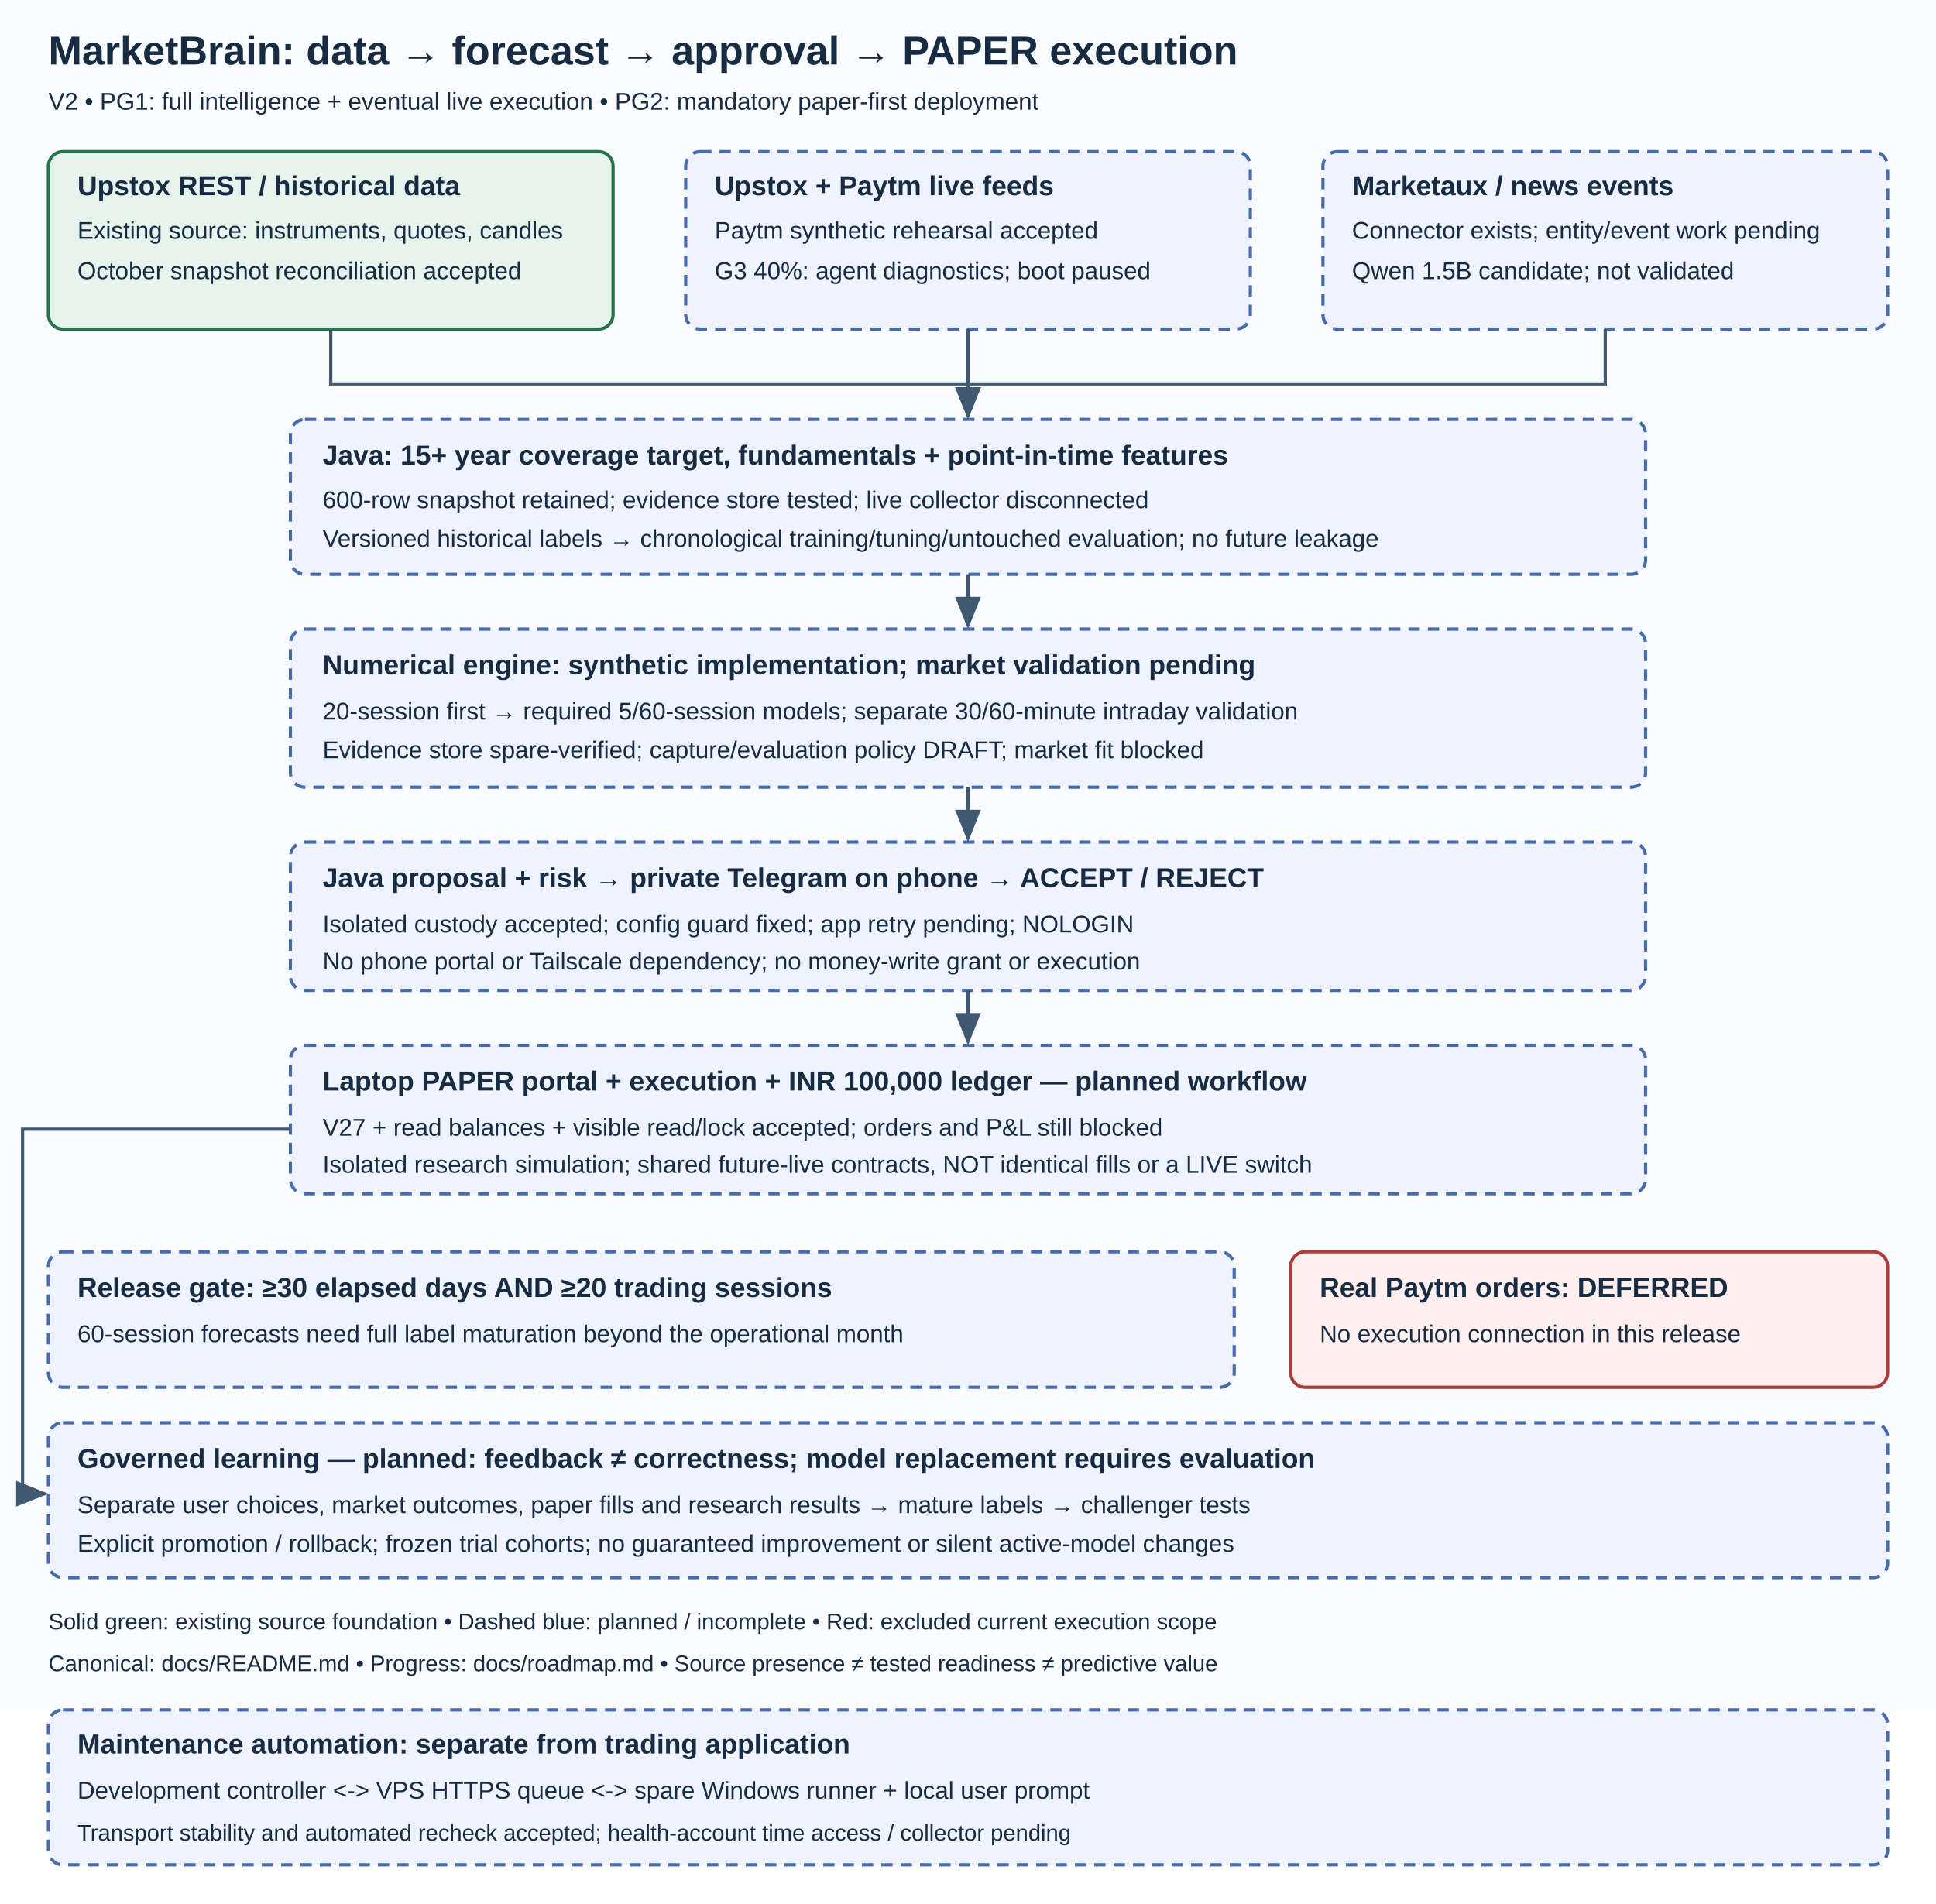
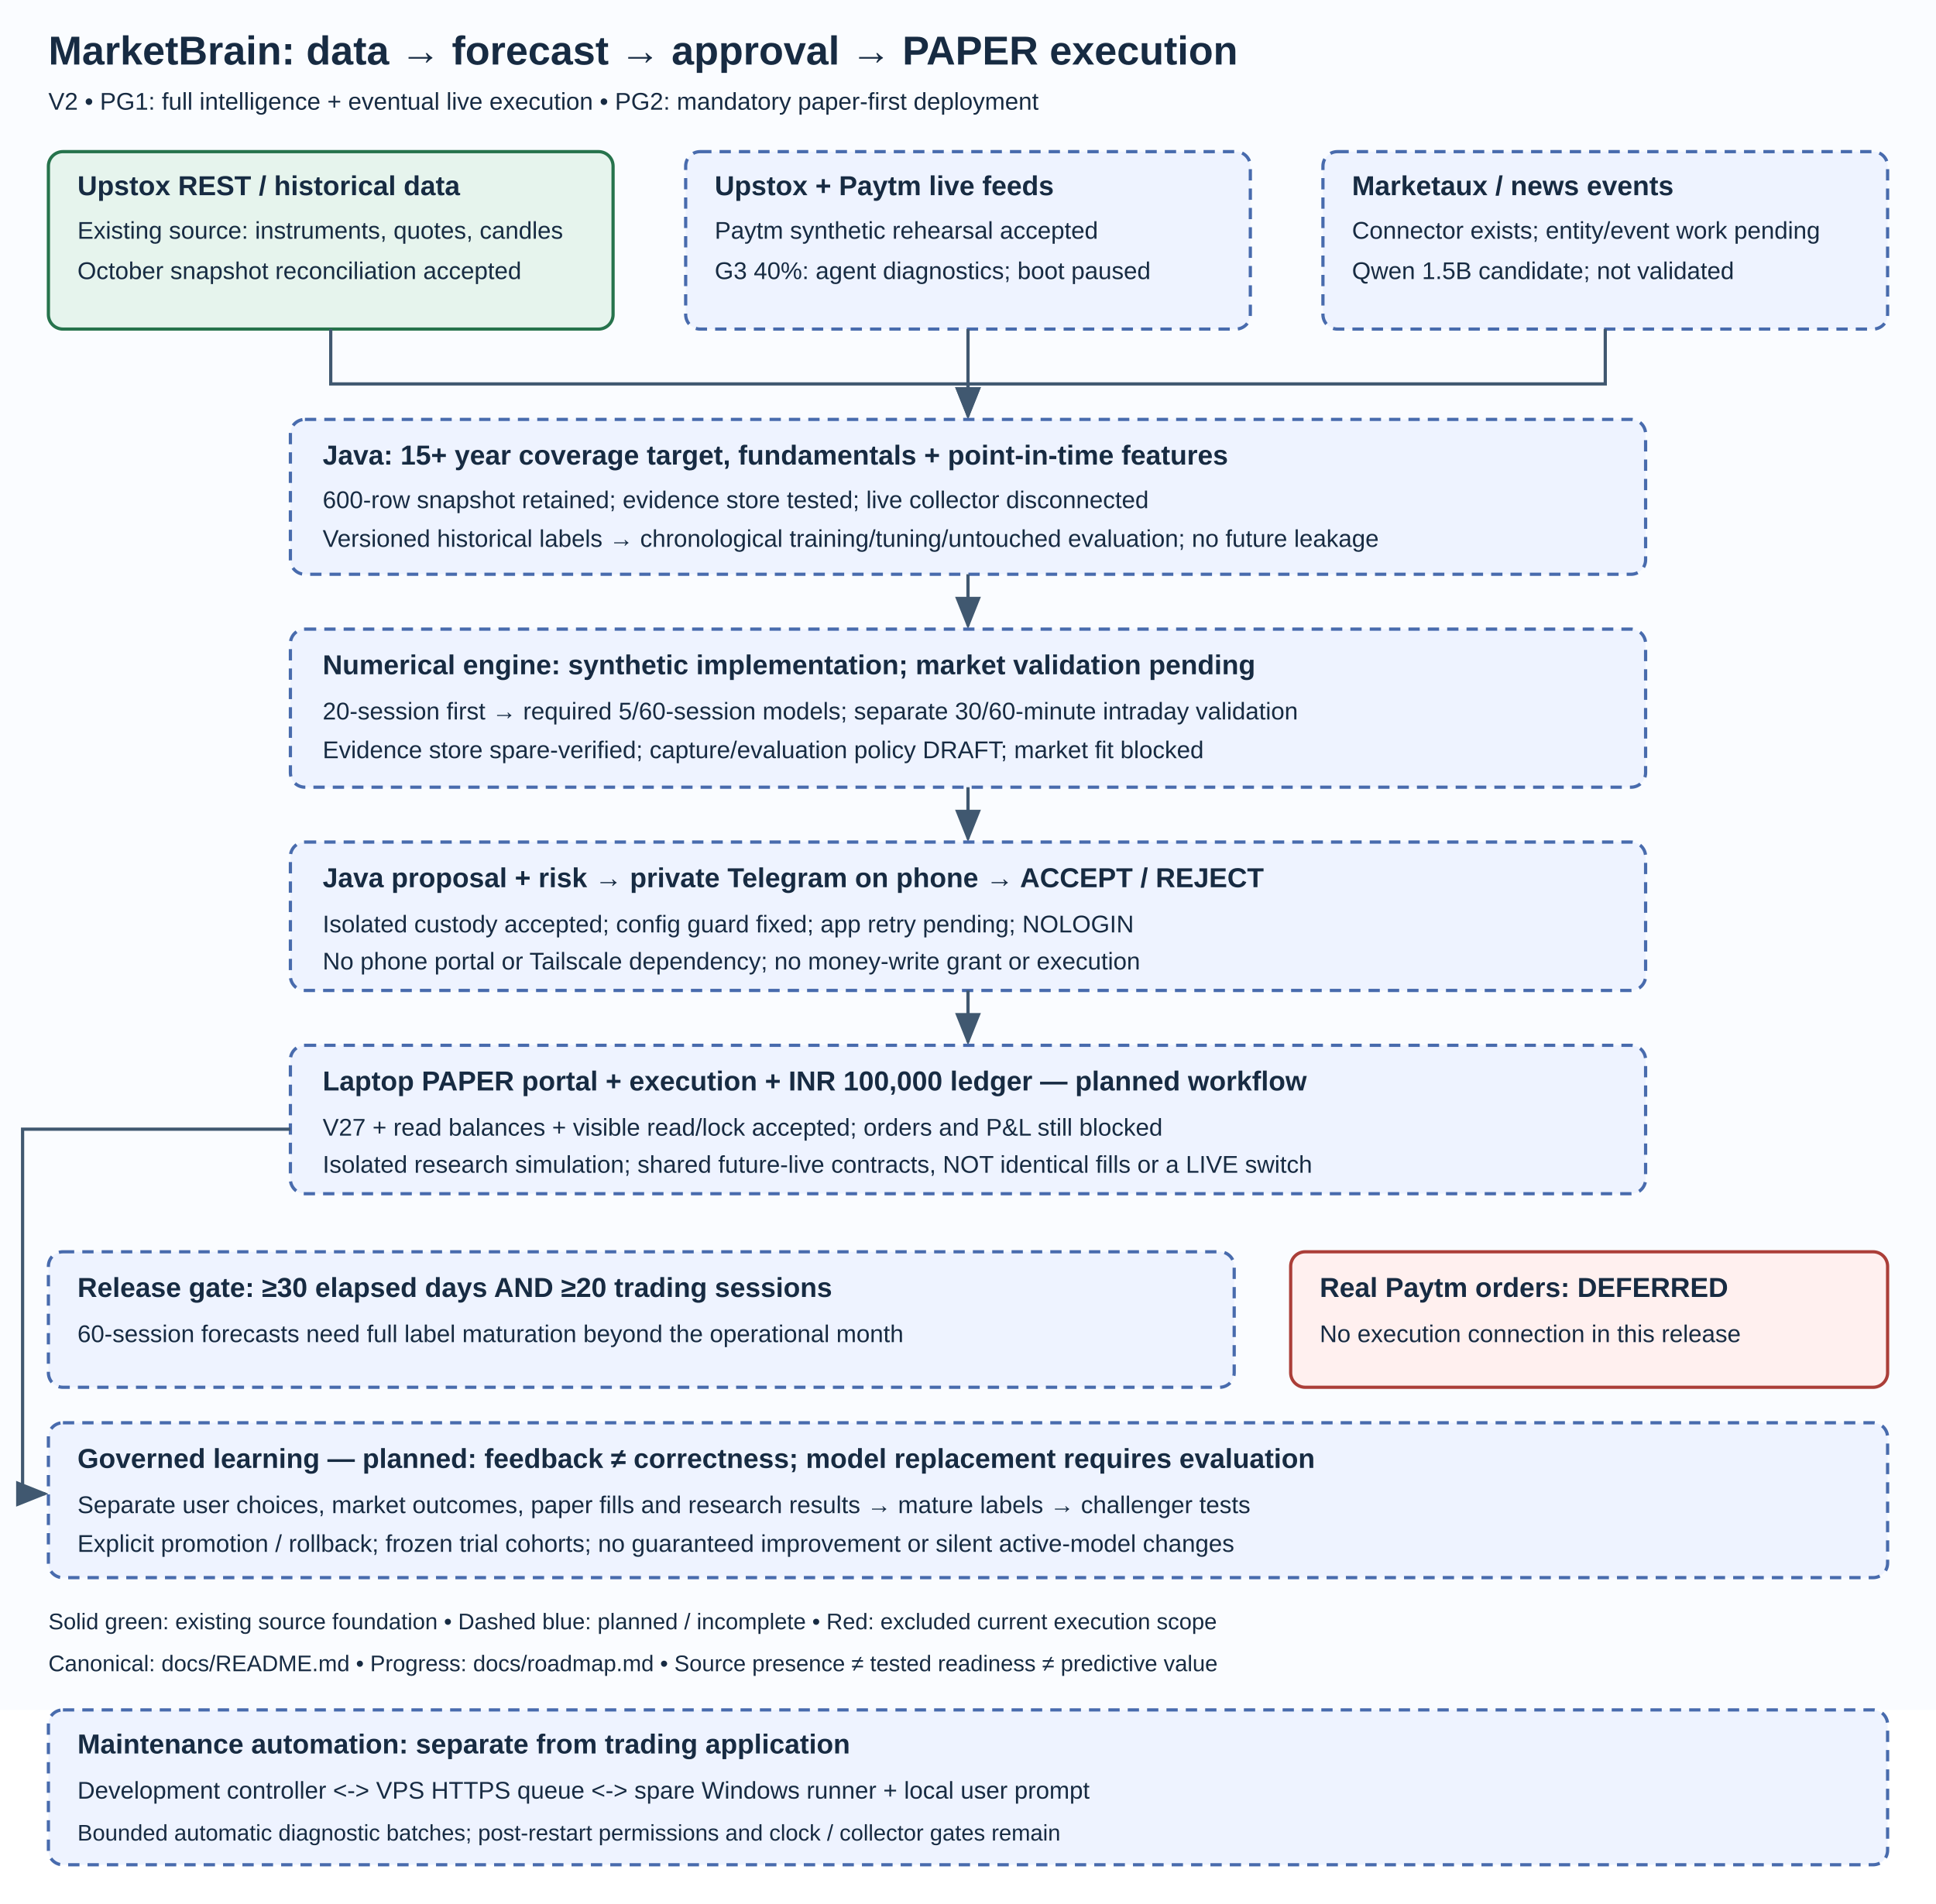
<svg xmlns="http://www.w3.org/2000/svg" width="1200" height="1180" viewBox="0 0 1200 1180" role="img" aria-labelledby="title desc">
  <defs>
    <marker id="arrow" markerWidth="10" markerHeight="8" refX="9" refY="4" orient="auto">
      <path d="M0,0 L10,4 L0,8 Z" fill="#405870" />
    </marker>
    <style>
      text { font-family: Arial, sans-serif; fill: #172b42; }
      .heading { font-size: 25px; font-weight: bold; }
      .label { font-size: 17px; font-weight: bold; }
      .body { font-size: 15px; }
      .small { font-size: 14px; }
      .existing { fill: #e6f4ed; stroke: #26734c; stroke-width: 2; }
      .planned { fill: #eef3ff; stroke: #486bad; stroke-width: 2; stroke-dasharray: 7 5; }
      .blocked { fill: #fff0ef; stroke: #ab3e38; stroke-width: 2; }
      .line { fill: none; stroke: #405870; stroke-width: 2; marker-end: url(#arrow); }
    </style>
  </defs>
  <rect width="1200" height="1060" fill="#fafcff" />
  <text x="30" y="40" class="heading">MarketBrain: data → forecast → approval → PAPER execution</text>
  <text x="30" y="68" class="body">V2 • PG1: full intelligence + eventual live execution • PG2: mandatory paper-first deployment</text>
  <rect x="30" y="94" width="350" height="110" rx="9" class="existing" />
  <text x="48" y="121" class="label">Upstox REST / historical data</text>
  <text x="48" y="148" class="body">Existing source: instruments, quotes, candles</text>
  <text x="48" y="173" class="body">October snapshot reconciliation accepted</text>
  <rect x="425" y="94" width="350" height="110" rx="9" class="planned" />
  <text x="443" y="121" class="label">Upstox + Paytm live feeds</text>
  <text x="443" y="148" class="body">Paytm synthetic rehearsal accepted</text>
  <text x="443" y="173" class="body">G3 40%: agent diagnostics; boot paused</text>
  <rect x="820" y="94" width="350" height="110" rx="9" class="planned" />
  <text x="838" y="121" class="label">Marketaux / news events</text>
  <text x="838" y="148" class="body">Connector exists; entity/event work pending</text>
  <text x="838" y="173" class="body">Qwen 1.5B candidate; not validated</text>
  <path d="M205 204 V238 H600 V258" class="line" />
  <path d="M600 204 V258" class="line" />
  <path d="M995 204 V238 H600" fill="none" stroke="#405870" stroke-width="2" />
  <rect x="180" y="260" width="840" height="96" rx="9" class="planned" />
  <text x="200" y="288" class="label">Java: 15+ year coverage target, fundamentals + point-in-time features</text>
  <text x="200" y="315" class="body">600-row snapshot retained; evidence store tested; live collector disconnected</text>
  <text x="200" y="339" class="body">Versioned historical labels → chronological training/tuning/untouched evaluation; no future leakage</text>
  <path d="M600 356 V388" class="line" />
  <rect x="180" y="390" width="840" height="98" rx="9" class="planned" />
  <text x="200" y="418" class="label">Numerical engine: synthetic implementation; market validation pending</text>
  <text x="200" y="446" class="body">20-session first → required 5/60-session models; separate 30/60-minute intraday validation</text>
  <text x="200" y="470" class="body">Evidence store spare-verified; capture/evaluation policy DRAFT; market fit blocked</text>
  <path d="M600 488 V520" class="line" />
  <rect x="180" y="522" width="840" height="92" rx="9" class="planned" />
  <text x="200" y="550" class="label">Java proposal + risk → private Telegram on phone → ACCEPT / REJECT</text>
  <text x="200" y="578" class="body">Isolated custody accepted; config guard fixed; app retry pending; NOLOGIN</text>
  <text x="200" y="601" class="body">No phone portal or Tailscale dependency; no money-write grant or execution</text>
  <path d="M600 614 V646" class="line" />
  <rect x="180" y="648" width="840" height="92" rx="9" class="planned" />
  <text x="200" y="676" class="label">Laptop PAPER portal + execution + INR 100,000 ledger — planned workflow</text>
  <text x="200" y="704" class="body">V27 + read balances + visible read/lock accepted; orders and P&amp;L still blocked</text>
  <text x="200" y="727" class="body">Isolated research simulation; shared future-live contracts, NOT identical fills or a LIVE switch</text>
  <rect x="30" y="776" width="735" height="84" rx="9" class="planned" />
  <text x="48" y="804" class="label">Release gate: ≥30 elapsed days AND ≥20 trading sessions</text>
  <text x="48" y="832" class="body">60-session forecasts need full label maturation beyond the operational month</text>
  <rect x="800" y="776" width="370" height="84" rx="9" class="blocked" />
  <text x="818" y="804" class="label">Real Paytm orders: DEFERRED</text>
  <text x="818" y="832" class="body">No execution connection in this release</text>
  <path d="M180 700 H14 V926 H28" class="line" />
  <rect x="30" y="882" width="1140" height="96" rx="9" class="planned" />
  <text x="48" y="910" class="label">Governed learning — planned: feedback ≠ correctness; model replacement requires evaluation</text>
  <text x="48" y="938" class="body">Separate user choices, market outcomes, paper fills and research results → mature labels → challenger tests</text>
  <text x="48" y="962" class="body">Explicit promotion / rollback; frozen trial cohorts; no guaranteed improvement or silent active-model changes</text>
  <text x="30" y="1010" class="small">Solid green: existing source foundation • Dashed blue: planned / incomplete • Red: excluded current execution scope</text>
  <text x="30" y="1036" class="small">Canonical: docs/README.md • Progress: docs/roadmap.md • Source presence ≠ tested readiness ≠ predictive value</text>
  <rect x="30" y="1060" width="1140" height="96" rx="9" class="planned" />
  <text x="48" y="1087" class="label">Maintenance automation: separate from trading application</text>
  <text x="48" y="1115" class="body">Development controller &lt;-&gt; VPS HTTPS queue &lt;-&gt; spare Windows runner + local user prompt</text>
-   <text x="48" y="1141" class="small">Transport stability and automated recheck accepted; health-account time access / collector pending</text>
+   <text x="48" y="1141" class="small">Bounded automatic diagnostic batches; post-restart permissions and clock / collector gates remain</text>
</svg>
